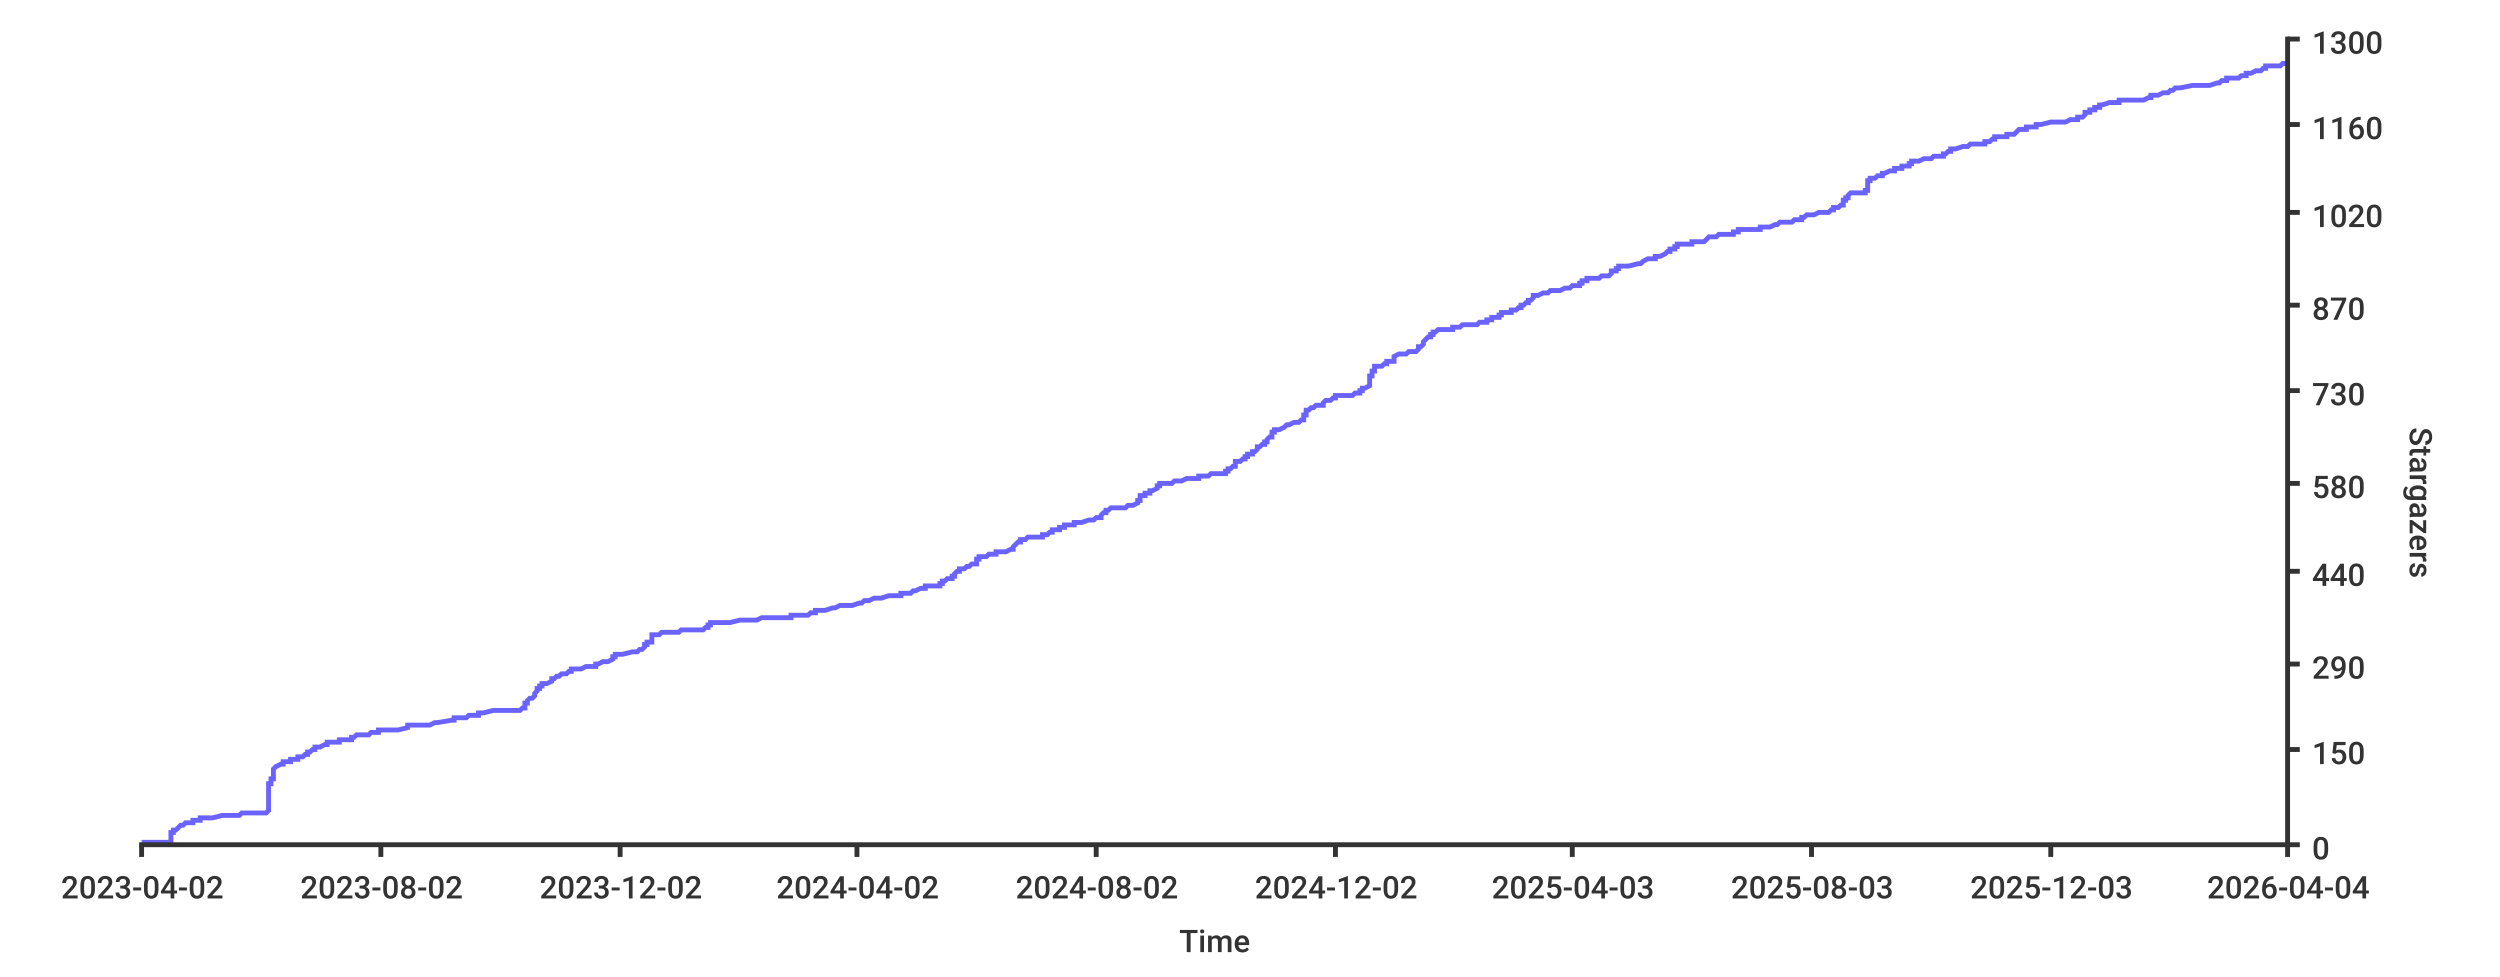
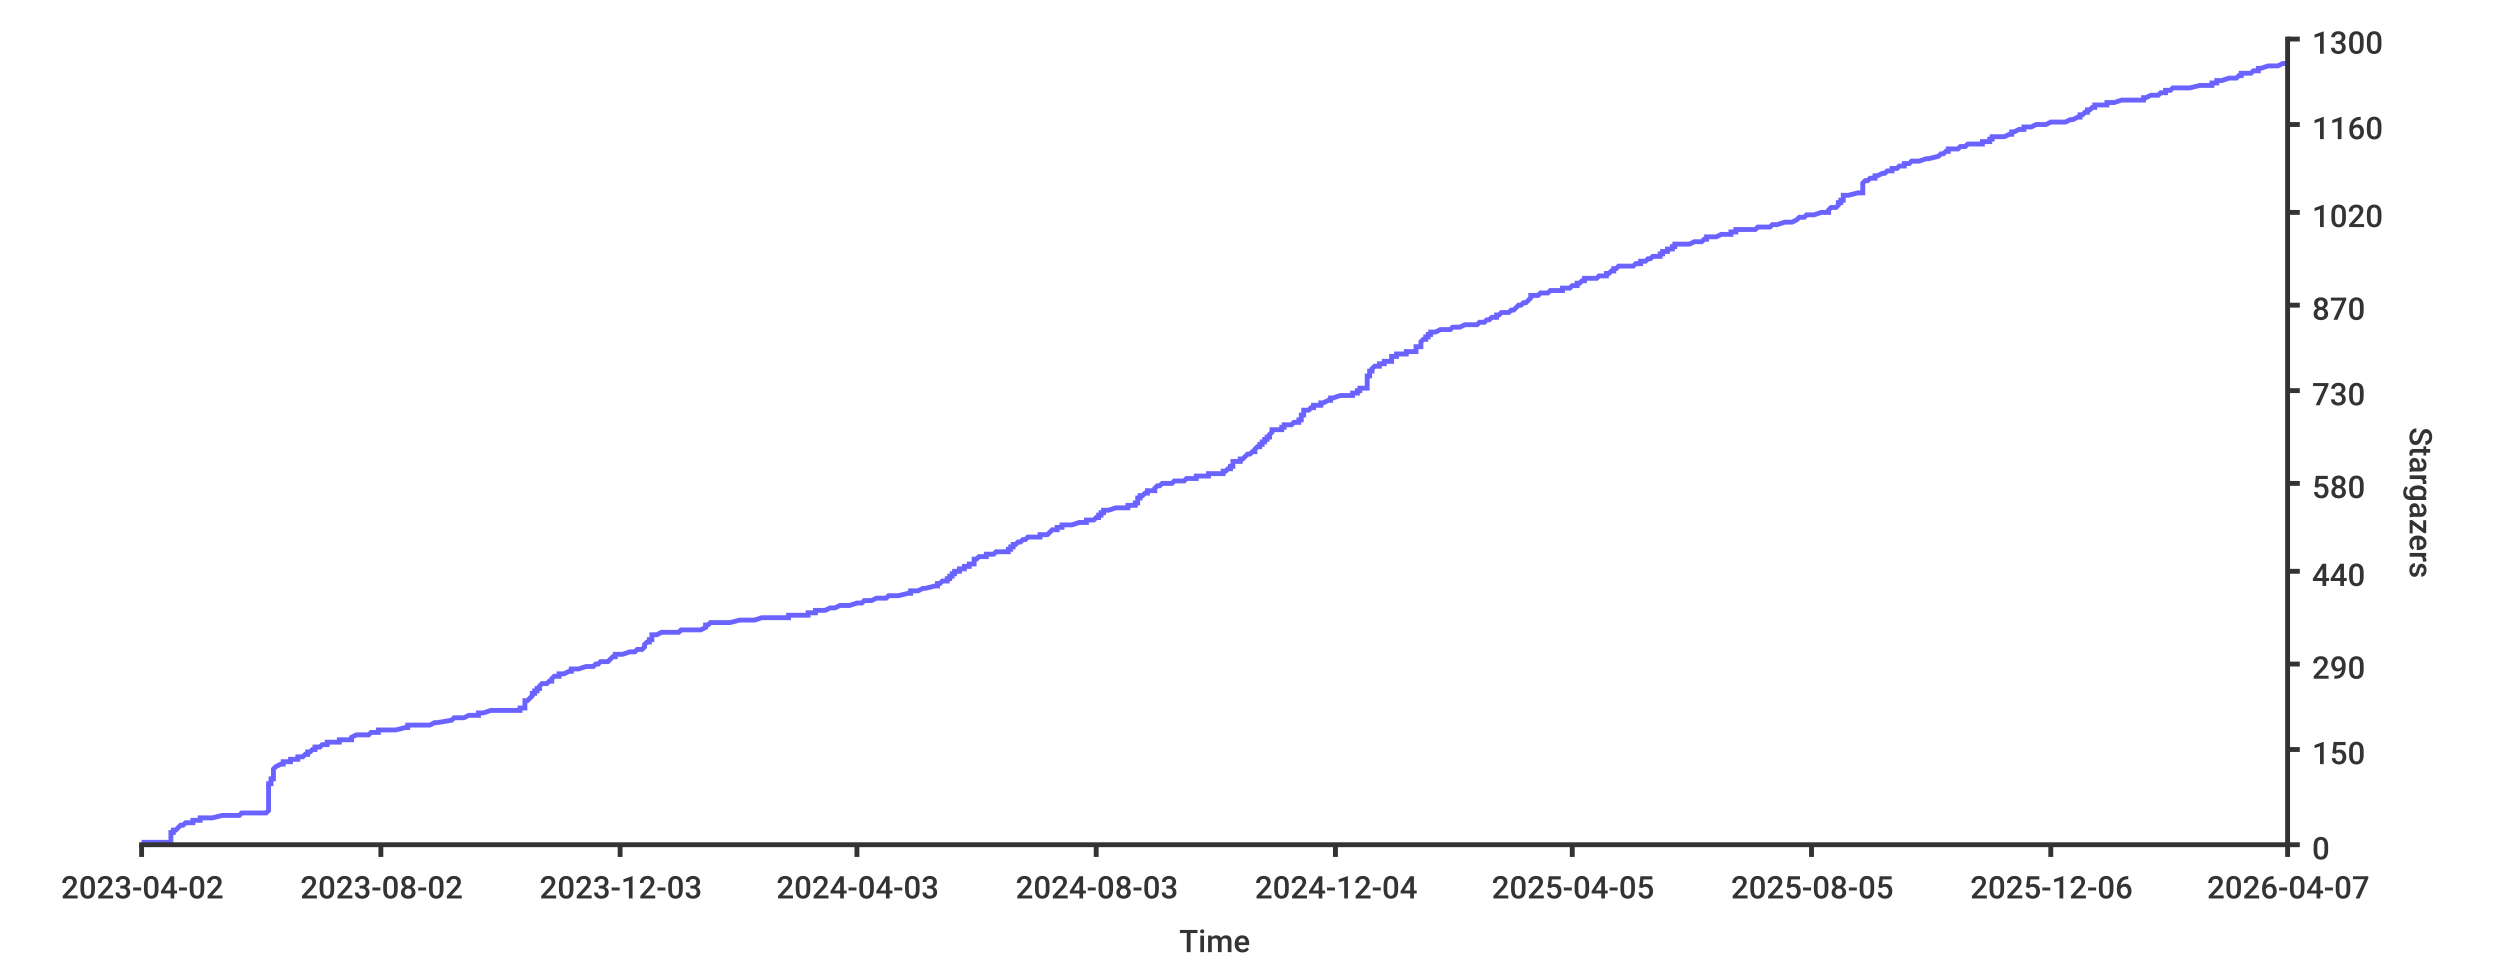
<svg xmlns="http://www.w3.org/2000/svg" width="1024px" height="400px">
  <style type="text/css">
path { fill: none; stroke: rgb(51,51,51); }
path.series { stroke: #6b63ff; }
rect.background { fill: rgb(255,255,255); stroke: none; }

text {
	stroke-width: 0;
	stroke: none;
	fill: rgba(51,51,51,1.0);
	font-size: 12.8px;
	font-family: 'Roboto Medium', sans-serif;
}
</style>
-   <rect class="background" rx="8" x="0" y="0" width="1024px" height="400px" />
-   <path class="series" d="M 58 345 L 60 345 L 70 345 L 70 344 L 70 344 L 70 344 L 70 344 L 70 343 L 70 343 L 70 343 L 70 343 L 70 342 L 70 342 L 70 342 L 70 342 L 70 341 L 70 341 L 71 341 L 71 341 L 71 340 L 71 340 L 71 340 L 72 340 L 73 339 L 73 339 L 73 339 L 73 339 L 74 338 L 75 338 L 75 338 L 75 338 L 76 337 L 79 337 L 79 337 L 79 337 L 79 336 L 79 336 L 81 336 L 82 336 L 82 335 L 84 335 L 86 335 L 87 335 L 91 334 L 93 334 L 95 334 L 98 334 L 99 333 L 108 333 L 108 333 L 109 333 L 110 332 L 110 332 L 110 332 L 110 332 L 110 331 L 110 331 L 110 331 L 110 331 L 110 330 L 110 330 L 110 330 L 110 330 L 110 329 L 110 329 L 110 329 L 110 328 L 110 328 L 110 328 L 110 328 L 110 327 L 110 327 L 110 327 L 110 327 L 110 326 L 110 326 L 110 326 L 110 326 L 110 325 L 110 325 L 110 325 L 110 325 L 110 324 L 110 324 L 110 324 L 110 324 L 110 323 L 110 323 L 110 323 L 110 323 L 110 322 L 110 322 L 110 322 L 110 322 L 110 321 L 110 321 L 111 321 L 111 321 L 111 320 L 111 320 L 111 320 L 111 320 L 111 319 L 111 319 L 112 319 L 112 319 L 112 318 L 112 318 L 112 318 L 112 318 L 112 317 L 112 317 L 112 317 L 112 317 L 112 316 L 112 316 L 112 316 L 112 316 L 112 315 L 112 315 L 112 315 L 112 315 L 113 314 L 113 314 L 113 314 L 113 314 L 115 313 L 115 313 L 115 313 L 116 313 L 116 312 L 117 312 L 119 312 L 119 311 L 121 311 L 121 311 L 122 311 L 122 310 L 123 310 L 124 310 L 124 310 L 125 309 L 125 309 L 126 309 L 126 309 L 126 308 L 127 308 L 127 308 L 127 308 L 128 307 L 128 307 L 129 307 L 129 307 L 129 306 L 129 306 L 130 306 L 131 306 L 133 305 L 133 305 L 134 305 L 134 305 L 134 304 L 134 304 L 135 304 L 139 304 L 139 303 L 140 303 L 144 303 L 144 303 L 144 302 L 144 302 L 144 302 L 145 302 L 146 301 L 146 301 L 147 301 L 151 301 L 152 300 L 153 300 L 154 300 L 155 300 L 155 299 L 156 299 L 159 299 L 163 299 L 167 298 L 167 298 L 167 298 L 167 298 L 167 297 L 174 297 L 176 297 L 176 297 L 178 296 L 179 296 L 179 296 L 185 295 L 185 295 L 185 295 L 186 295 L 186 294 L 189 294 L 190 294 L 191 294 L 192 293 L 195 293 L 196 293 L 196 293 L 196 292 L 196 292 L 197 292 L 198 292 L 202 291 L 209 291 L 212 291 L 213 291 L 214 290 L 215 290 L 215 290 L 215 290 L 215 289 L 215 289 L 215 289 L 215 289 L 215 288 L 215 288 L 216 288 L 216 288 L 216 287 L 216 287 L 216 287 L 216 287 L 217 286 L 218 286 L 218 286 L 218 286 L 219 285 L 219 285 L 219 285 L 219 285 L 219 284 L 219 284 L 219 284 L 219 284 L 220 283 L 220 283 L 220 283 L 220 283 L 220 282 L 220 282 L 221 282 L 221 282 L 221 281 L 222 281 L 222 281 L 222 281 L 222 280 L 223 280 L 223 280 L 224 280 L 226 279 L 226 279 L 226 279 L 226 278 L 226 278 L 226 278 L 227 278 L 228 277 L 228 277 L 229 277 L 229 277 L 230 276 L 231 276 L 232 276 L 232 276 L 233 275 L 233 275 L 234 275 L 234 275 L 234 274 L 237 274 L 238 274 L 238 274 L 240 273 L 241 273 L 243 273 L 244 273 L 244 272 L 245 272 L 245 272 L 245 272 L 247 271 L 248 271 L 249 271 L 249 271 L 251 270 L 251 270 L 251 270 L 251 270 L 251 269 L 251 269 L 251 269 L 252 269 L 252 268 L 252 268 L 253 268 L 255 268 L 259 267 L 259 267 L 259 267 L 261 267 L 262 266 L 262 266 L 263 266 L 263 266 L 264 265 L 264 265 L 264 265 L 264 265 L 264 264 L 264 264 L 265 264 L 265 264 L 265 263 L 267 263 L 267 263 L 267 262 L 267 262 L 267 262 L 267 262 L 267 261 L 267 261 L 267 261 L 267 261 L 267 260 L 267 260 L 267 260 L 270 260 L 271 259 L 271 259 L 272 259 L 278 259 L 279 258 L 281 258 L 283 258 L 288 258 L 289 257 L 289 257 L 289 257 L 290 257 L 290 256 L 290 256 L 290 256 L 291 256 L 291 255 L 296 255 L 297 255 L 299 255 L 303 254 L 306 254 L 308 254 L 310 254 L 312 253 L 312 253 L 318 253 L 324 253 L 324 252 L 328 252 L 328 252 L 331 252 L 332 251 L 334 251 L 334 251 L 334 251 L 334 250 L 336 250 L 337 250 L 338 250 L 341 249 L 341 249 L 342 249 L 342 249 L 344 248 L 347 248 L 347 248 L 349 248 L 352 247 L 352 247 L 352 247 L 353 247 L 354 246 L 354 246 L 356 246 L 358 245 L 359 245 L 361 245 L 361 245 L 364 244 L 365 244 L 366 244 L 369 244 L 369 243 L 372 243 L 373 243 L 373 243 L 374 242 L 374 242 L 375 242 L 375 242 L 377 241 L 379 241 L 379 241 L 379 241 L 379 240 L 384 240 L 384 240 L 385 240 L 385 239 L 385 239 L 386 239 L 386 239 L 386 238 L 386 238 L 387 238 L 387 238 L 388 237 L 389 237 L 389 237 L 390 237 L 390 236 L 390 236 L 390 236 L 391 236 L 391 235 L 391 235 L 391 235 L 391 235 L 392 234 L 392 234 L 393 234 L 393 234 L 393 233 L 394 233 L 394 233 L 395 233 L 396 232 L 396 232 L 396 232 L 397 232 L 398 231 L 398 231 L 398 231 L 400 231 L 400 230 L 400 230 L 400 230 L 400 229 L 400 229 L 400 229 L 401 229 L 401 228 L 402 228 L 404 228 L 404 228 L 405 227 L 405 227 L 407 227 L 408 227 L 408 226 L 409 226 L 411 226 L 412 226 L 414 225 L 414 225 L 414 225 L 415 225 L 415 224 L 415 224 L 415 224 L 415 224 L 416 223 L 416 223 L 416 223 L 416 223 L 417 222 L 418 222 L 418 222 L 418 222 L 418 221 L 420 221 L 420 221 L 420 221 L 421 220 L 422 220 L 423 220 L 427 220 L 427 219 L 427 219 L 427 219 L 429 219 L 430 218 L 430 218 L 430 218 L 431 218 L 431 217 L 432 217 L 434 217 L 434 217 L 434 216 L 434 216 L 436 216 L 436 216 L 436 215 L 436 215 L 438 215 L 440 215 L 440 214 L 443 214 L 443 214 L 443 214 L 446 213 L 446 213 L 448 213 L 449 212 L 450 212 L 451 212 L 451 212 L 451 211 L 451 211 L 451 211 L 451 211 L 452 210 L 452 210 L 452 210 L 453 210 L 453 209 L 453 209 L 454 209 L 454 209 L 455 208 L 458 208 L 458 208 L 461 208 L 462 207 L 463 207 L 463 207 L 464 207 L 466 206 L 466 206 L 466 206 L 466 206 L 466 205 L 466 205 L 467 205 L 467 205 L 467 204 L 467 204 L 467 204 L 467 204 L 467 203 L 468 203 L 468 203 L 469 203 L 469 202 L 470 202 L 470 202 L 471 202 L 471 201 L 471 201 L 471 201 L 472 201 L 474 200 L 474 200 L 474 200 L 474 200 L 474 199 L 475 199 L 475 199 L 475 199 L 475 198 L 477 198 L 478 198 L 480 198 L 481 197 L 482 197 L 484 197 L 486 196 L 487 196 L 488 196 L 491 196 L 491 195 L 491 195 L 494 195 L 495 195 L 496 194 L 496 194 L 496 194 L 502 194 L 502 193 L 502 193 L 502 193 L 503 193 L 503 192 L 504 192 L 504 192 L 504 192 L 505 191 L 505 191 L 505 191 L 506 191 L 506 190 L 506 190 L 506 190 L 506 190 L 506 189 L 506 189 L 507 189 L 508 189 L 509 188 L 509 188 L 509 188 L 510 188 L 510 187 L 511 187 L 511 187 L 511 187 L 511 186 L 512 186 L 512 186 L 513 186 L 513 185 L 514 185 L 514 185 L 514 185 L 515 184 L 515 184 L 515 184 L 515 184 L 515 183 L 516 183 L 516 183 L 516 183 L 517 182 L 517 182 L 518 182 L 518 182 L 518 181 L 518 181 L 518 181 L 519 181 L 519 180 L 519 180 L 519 180 L 520 179 L 520 179 L 520 179 L 521 179 L 521 178 L 521 178 L 521 178 L 521 178 L 521 177 L 522 177 L 522 177 L 522 177 L 522 176 L 522 176 L 523 176 L 524 176 L 526 175 L 526 175 L 526 175 L 526 175 L 527 174 L 527 174 L 528 174 L 528 174 L 530 173 L 531 173 L 531 173 L 532 173 L 533 172 L 533 172 L 534 172 L 534 172 L 534 171 L 534 171 L 534 171 L 534 171 L 534 170 L 534 170 L 534 170 L 535 170 L 535 169 L 535 169 L 535 169 L 535 169 L 535 168 L 536 168 L 536 168 L 536 168 L 537 167 L 538 167 L 538 167 L 538 167 L 539 166 L 539 166 L 539 166 L 542 166 L 542 165 L 542 165 L 542 165 L 542 165 L 543 164 L 545 164 L 545 164 L 546 163 L 546 163 L 546 163 L 547 163 L 547 162 L 550 162 L 552 162 L 554 162 L 555 161 L 555 161 L 556 161 L 557 161 L 557 160 L 557 160 L 557 160 L 558 160 L 558 159 L 558 159 L 558 159 L 559 159 L 561 158 L 561 158 L 561 158 L 561 158 L 561 157 L 561 157 L 561 157 L 561 157 L 561 156 L 561 156 L 561 156 L 561 156 L 561 155 L 561 155 L 561 155 L 561 155 L 561 154 L 562 154 L 562 154 L 562 154 L 562 153 L 562 153 L 562 153 L 562 153 L 562 152 L 562 152 L 562 152 L 563 152 L 563 151 L 563 151 L 563 151 L 563 151 L 563 150 L 564 150 L 565 150 L 566 150 L 567 149 L 567 149 L 568 149 L 568 149 L 568 148 L 568 148 L 570 148 L 571 148 L 571 147 L 571 147 L 571 147 L 571 146 L 571 146 L 571 146 L 571 146 L 573 145 L 573 145 L 573 145 L 576 145 L 577 144 L 578 144 L 579 144 L 580 144 L 581 143 L 581 143 L 581 143 L 581 143 L 581 142 L 582 142 L 582 142 L 582 142 L 583 141 L 583 141 L 583 141 L 583 141 L 583 140 L 583 140 L 583 140 L 583 140 L 584 139 L 584 139 L 584 139 L 584 139 L 585 138 L 585 138 L 586 138 L 586 138 L 586 137 L 586 137 L 587 137 L 587 137 L 587 136 L 587 136 L 588 136 L 588 136 L 589 135 L 592 135 L 593 135 L 595 135 L 595 134 L 596 134 L 598 134 L 598 134 L 599 133 L 601 133 L 605 133 L 605 133 L 606 132 L 607 132 L 609 132 L 609 132 L 609 131 L 611 131 L 611 131 L 611 130 L 612 130 L 613 130 L 614 130 L 614 129 L 615 129 L 615 129 L 615 129 L 615 128 L 616 128 L 618 128 L 619 128 L 619 127 L 620 127 L 620 127 L 621 127 L 622 126 L 622 126 L 622 126 L 623 126 L 623 125 L 623 125 L 624 125 L 624 125 L 625 124 L 625 124 L 626 124 L 626 124 L 626 123 L 627 123 L 627 123 L 627 123 L 628 122 L 628 122 L 628 122 L 628 122 L 628 121 L 628 121 L 629 121 L 630 121 L 632 120 L 632 120 L 634 120 L 634 120 L 635 119 L 636 119 L 638 119 L 639 119 L 641 118 L 642 118 L 643 118 L 643 118 L 644 117 L 646 117 L 647 117 L 647 117 L 647 116 L 647 116 L 647 116 L 648 116 L 648 115 L 649 115 L 650 115 L 650 115 L 650 114 L 651 114 L 655 114 L 656 113 L 656 113 L 658 113 L 659 113 L 660 112 L 660 112 L 660 112 L 660 112 L 660 111 L 661 111 L 662 111 L 662 111 L 662 110 L 663 110 L 663 110 L 663 110 L 663 109 L 665 109 L 667 109 L 667 109 L 671 108 L 671 108 L 671 108 L 672 108 L 673 107 L 673 107 L 673 107 L 673 107 L 675 106 L 676 106 L 678 106 L 678 106 L 678 105 L 678 105 L 679 105 L 680 105 L 682 104 L 682 104 L 682 104 L 682 104 L 683 103 L 683 103 L 683 103 L 684 103 L 684 102 L 684 102 L 685 102 L 686 102 L 686 101 L 687 101 L 687 101 L 687 101 L 687 100 L 688 100 L 690 100 L 693 100 L 693 99 L 696 99 L 696 99 L 698 99 L 699 98 L 699 98 L 699 98 L 700 97 L 701 97 L 702 97 L 703 97 L 704 96 L 706 96 L 710 96 L 710 96 L 710 95 L 711 95 L 711 95 L 712 95 L 712 94 L 712 94 L 719 94 L 721 94 L 721 93 L 722 93 L 723 93 L 725 93 L 727 92 L 727 92 L 727 92 L 728 92 L 729 91 L 733 91 L 734 91 L 734 91 L 735 90 L 737 90 L 738 90 L 738 90 L 738 89 L 738 89 L 739 89 L 739 89 L 740 88 L 742 88 L 743 88 L 743 88 L 745 87 L 748 87 L 749 87 L 749 87 L 750 86 L 751 86 L 751 86 L 751 86 L 751 85 L 751 85 L 751 85 L 753 85 L 754 84 L 754 84 L 754 84 L 755 84 L 755 83 L 755 83 L 755 83 L 755 83 L 755 82 L 755 82 L 756 82 L 756 82 L 756 81 L 756 81 L 757 81 L 757 80 L 757 80 L 757 80 L 757 80 L 758 79 L 762 79 L 763 79 L 764 79 L 764 78 L 764 78 L 764 78 L 765 78 L 765 77 L 765 77 L 765 77 L 765 77 L 765 76 L 765 76 L 765 76 L 765 76 L 765 75 L 765 75 L 765 75 L 765 75 L 765 74 L 766 74 L 766 74 L 766 74 L 766 73 L 767 73 L 767 73 L 768 73 L 769 72 L 770 72 L 770 72 L 771 72 L 771 71 L 772 71 L 772 71 L 772 71 L 774 70 L 775 70 L 775 70 L 776 70 L 776 69 L 777 69 L 777 69 L 779 69 L 779 68 L 780 68 L 780 68 L 782 68 L 782 67 L 782 67 L 783 67 L 783 67 L 783 66 L 784 66 L 785 66 L 786 66 L 788 65 L 791 65 L 791 65 L 792 64 L 795 64 L 795 64 L 796 64 L 796 63 L 796 63 L 796 63 L 797 63 L 798 62 L 799 62 L 799 62 L 799 62 L 799 61 L 800 61 L 800 61 L 801 61 L 804 60 L 804 60 L 805 60 L 806 60 L 807 59 L 807 59 L 812 59 L 813 59 L 813 58 L 814 58 L 814 58 L 815 58 L 816 57 L 817 57 L 817 57 L 817 57 L 817 56 L 817 56 L 820 56 L 822 56 L 822 55 L 824 55 L 825 55 L 825 55 L 826 54 L 826 54 L 826 54 L 826 54 L 827 53 L 828 53 L 828 53 L 830 53 L 830 52 L 830 52 L 831 52 L 834 52 L 834 51 L 835 51 L 835 51 L 836 51 L 840 50 L 842 50 L 846 50 L 846 50 L 848 49 L 850 49 L 850 49 L 851 49 L 851 48 L 853 48 L 853 48 L 854 47 L 854 47 L 854 47 L 854 47 L 854 46 L 856 46 L 856 46 L 856 46 L 856 45 L 857 45 L 858 45 L 858 45 L 858 44 L 859 44 L 859 44 L 860 44 L 860 43 L 860 43 L 860 43 L 861 43 L 864 42 L 865 42 L 865 42 L 868 42 L 868 41 L 871 41 L 877 41 L 878 41 L 880 40 L 880 40 L 881 40 L 881 40 L 881 39 L 883 39 L 884 39 L 884 39 L 886 38 L 887 38 L 887 38 L 888 38 L 889 37 L 889 37 L 889 37 L 890 37 L 891 36 L 892 36 L 892 36 L 893 36 L 898 35 L 902 35 L 902 35 L 905 35 L 908 34 L 908 34 L 908 34 L 909 34 L 910 33 L 910 33 L 911 33 L 912 33 L 912 32 L 915 32 L 917 32 L 918 31 L 919 31 L 919 31 L 920 31 L 920 30 L 920 30 L 920 30 L 922 30 L 924 29 L 925 29 L 926 29 L 926 29 L 927 28 L 927 28 L 927 28 L 928 28 L 928 27 L 930 27 L 932 27 L 934 27 L 935 26 L 937 26 L 937 26" stroke-width="2" />
+   <rect x="0" y="0" width="1024px" height="400px" class="background" rx="8" />
+   <path stroke-width="2" class="series" d="M 58 345 L 60 345 L 70 345 L 70 344 L 70 344 L 70 344 L 70 344 L 70 343 L 70 343 L 70 343 L 70 343 L 70 342 L 70 342 L 70 342 L 70 342 L 70 341 L 70 341 L 71 341 L 71 341 L 71 340 L 71 340 L 71 340 L 72 340 L 73 339 L 73 339 L 73 339 L 73 339 L 74 338 L 75 338 L 75 338 L 75 338 L 76 337 L 79 337 L 79 337 L 79 337 L 79 336 L 79 336 L 81 336 L 82 336 L 82 335 L 84 335 L 86 335 L 87 335 L 91 334 L 93 334 L 95 334 L 98 334 L 99 333 L 108 333 L 108 333 L 109 333 L 110 332 L 110 332 L 110 332 L 110 332 L 110 331 L 110 331 L 110 331 L 110 331 L 110 330 L 110 330 L 110 330 L 110 330 L 110 329 L 110 329 L 110 329 L 110 328 L 110 328 L 110 328 L 110 328 L 110 327 L 110 327 L 110 327 L 110 327 L 110 326 L 110 326 L 110 326 L 110 326 L 110 325 L 110 325 L 110 325 L 110 325 L 110 324 L 110 324 L 110 324 L 110 324 L 110 323 L 110 323 L 110 323 L 110 323 L 110 322 L 110 322 L 110 322 L 110 322 L 110 321 L 110 321 L 111 321 L 111 321 L 111 320 L 111 320 L 111 320 L 111 320 L 111 319 L 111 319 L 112 319 L 112 319 L 112 318 L 112 318 L 112 318 L 112 318 L 112 317 L 112 317 L 112 317 L 112 317 L 112 316 L 112 316 L 112 316 L 112 316 L 112 315 L 112 315 L 112 315 L 112 315 L 113 314 L 113 314 L 113 314 L 113 314 L 115 313 L 115 313 L 115 313 L 116 313 L 116 312 L 117 312 L 119 312 L 119 311 L 121 311 L 121 311 L 122 311 L 122 310 L 123 310 L 124 310 L 124 310 L 125 309 L 125 309 L 126 309 L 126 309 L 126 308 L 126 308 L 127 308 L 127 308 L 128 307 L 128 307 L 128 307 L 129 307 L 129 306 L 129 306 L 130 306 L 131 306 L 132 305 L 133 305 L 133 305 L 134 305 L 134 304 L 134 304 L 135 304 L 139 304 L 139 303 L 140 303 L 144 303 L 144 303 L 144 302 L 144 302 L 144 302 L 144 302 L 146 301 L 146 301 L 146 301 L 151 301 L 152 300 L 153 300 L 154 300 L 155 300 L 155 299 L 156 299 L 159 299 L 162 299 L 166 298 L 167 298 L 167 298 L 167 298 L 167 297 L 173 297 L 176 297 L 176 297 L 178 296 L 178 296 L 179 296 L 185 295 L 185 295 L 185 295 L 185 295 L 186 294 L 188 294 L 190 294 L 190 294 L 192 293 L 195 293 L 195 293 L 196 293 L 196 292 L 196 292 L 196 292 L 198 292 L 201 291 L 209 291 L 212 291 L 213 291 L 213 290 L 215 290 L 215 290 L 215 290 L 215 289 L 215 289 L 215 289 L 215 289 L 215 288 L 215 288 L 215 288 L 215 288 L 215 287 L 215 287 L 216 287 L 216 287 L 217 286 L 217 286 L 217 286 L 217 286 L 218 285 L 218 285 L 218 285 L 218 285 L 218 284 L 218 284 L 218 284 L 219 284 L 219 283 L 220 283 L 220 283 L 220 283 L 220 282 L 220 282 L 220 282 L 221 282 L 221 281 L 221 281 L 221 281 L 221 281 L 222 280 L 223 280 L 223 280 L 224 280 L 225 279 L 225 279 L 226 279 L 226 278 L 226 278 L 226 278 L 226 278 L 227 277 L 227 277 L 229 277 L 229 277 L 229 276 L 230 276 L 231 276 L 231 276 L 233 275 L 233 275 L 233 275 L 234 275 L 234 274 L 237 274 L 237 274 L 237 274 L 240 273 L 241 273 L 243 273 L 243 273 L 244 272 L 244 272 L 244 272 L 245 272 L 246 271 L 248 271 L 249 271 L 249 271 L 250 270 L 250 270 L 250 270 L 250 270 L 251 269 L 251 269 L 251 269 L 252 269 L 252 268 L 252 268 L 252 268 L 255 268 L 258 267 L 258 267 L 258 267 L 260 267 L 261 266 L 262 266 L 262 266 L 263 266 L 264 265 L 264 265 L 264 265 L 264 265 L 264 264 L 264 264 L 264 264 L 264 264 L 265 263 L 266 263 L 266 263 L 266 262 L 266 262 L 266 262 L 267 262 L 267 261 L 267 261 L 267 261 L 267 261 L 267 260 L 267 260 L 267 260 L 269 260 L 271 259 L 271 259 L 271 259 L 278 259 L 279 258 L 281 258 L 282 258 L 287 258 L 289 257 L 289 257 L 289 257 L 289 257 L 289 256 L 289 256 L 289 256 L 290 256 L 291 255 L 296 255 L 297 255 L 299 255 L 303 254 L 305 254 L 307 254 L 309 254 L 312 253 L 312 253 L 318 253 L 323 253 L 323 252 L 327 252 L 328 252 L 331 252 L 331 251 L 333 251 L 333 251 L 334 251 L 334 250 L 336 250 L 336 250 L 338 250 L 340 249 L 341 249 L 341 249 L 342 249 L 344 248 L 346 248 L 346 248 L 348 248 L 351 247 L 351 247 L 352 247 L 353 247 L 354 246 L 356 246 L 357 246 L 359 245 L 360 245 L 360 245 L 363 245 L 364 244 L 366 244 L 368 244 L 368 244 L 372 243 L 372 243 L 372 243 L 373 243 L 373 242 L 375 242 L 375 242 L 376 242 L 378 241 L 378 241 L 379 241 L 379 241 L 383 240 L 384 240 L 384 240 L 384 240 L 384 239 L 385 239 L 385 239 L 385 239 L 386 238 L 387 238 L 387 238 L 388 238 L 388 237 L 388 237 L 389 237 L 389 237 L 389 236 L 390 236 L 390 236 L 390 236 L 390 235 L 390 235 L 391 235 L 391 235 L 391 234 L 392 234 L 392 234 L 393 234 L 393 233 L 393 233 L 394 233 L 395 233 L 395 232 L 395 232 L 396 232 L 397 232 L 397 231 L 397 231 L 399 231 L 399 231 L 399 230 L 399 230 L 399 230 L 399 229 L 400 229 L 400 229 L 400 229 L 401 228 L 403 228 L 403 228 L 404 228 L 404 227 L 406 227 L 407 227 L 407 227 L 408 226 L 410 226 L 412 226 L 413 226 L 413 225 L 414 225 L 414 225 L 414 225 L 414 224 L 414 224 L 414 224 L 415 224 L 415 223 L 415 223 L 415 223 L 416 223 L 417 222 L 417 222 L 418 222 L 418 222 L 419 221 L 420 221 L 420 221 L 420 221 L 421 220 L 422 220 L 426 220 L 426 220 L 426 219 L 427 219 L 428 219 L 429 219 L 430 218 L 430 218 L 430 218 L 430 218 L 431 217 L 433 217 L 433 217 L 433 217 L 433 216 L 435 216 L 435 216 L 435 216 L 435 215 L 437 215 L 439 215 L 439 215 L 442 214 L 442 214 L 442 214 L 445 214 L 445 213 L 447 213 L 448 213 L 449 212 L 450 212 L 450 212 L 450 212 L 450 211 L 451 211 L 451 211 L 451 211 L 451 210 L 451 210 L 452 210 L 452 210 L 452 209 L 453 209 L 453 209 L 454 209 L 457 208 L 457 208 L 460 208 L 462 208 L 462 207 L 462 207 L 463 207 L 465 207 L 465 206 L 465 206 L 466 206 L 466 206 L 466 205 L 466 205 L 466 205 L 466 205 L 466 204 L 466 204 L 466 204 L 467 204 L 467 203 L 467 203 L 468 203 L 468 203 L 469 202 L 469 202 L 470 202 L 470 202 L 470 201 L 470 201 L 471 201 L 473 201 L 473 200 L 473 200 L 473 200 L 473 200 L 474 199 L 474 199 L 474 199 L 475 199 L 476 198 L 477 198 L 479 198 L 480 198 L 481 197 L 483 197 L 485 197 L 486 196 L 487 196 L 490 196 L 490 196 L 490 195 L 493 195 L 494 195 L 495 195 L 495 194 L 495 194 L 501 194 L 501 194 L 501 193 L 501 193 L 502 193 L 502 193 L 503 192 L 503 192 L 503 192 L 504 192 L 504 191 L 504 191 L 505 191 L 505 191 L 505 190 L 505 190 L 505 190 L 505 190 L 505 189 L 506 189 L 507 189 L 508 189 L 508 188 L 508 188 L 509 188 L 509 188 L 510 187 L 510 187 L 510 187 L 510 187 L 511 186 L 511 186 L 512 186 L 512 186 L 513 185 L 513 185 L 513 185 L 514 185 L 514 184 L 514 184 L 514 184 L 514 184 L 515 183 L 515 183 L 515 183 L 516 183 L 516 182 L 517 182 L 517 182 L 517 182 L 517 181 L 517 181 L 518 181 L 518 181 L 518 180 L 518 180 L 519 180 L 519 179 L 519 179 L 520 179 L 520 179 L 520 178 L 520 178 L 520 178 L 520 178 L 521 177 L 521 177 L 521 177 L 521 177 L 521 176 L 522 176 L 523 176 L 525 176 L 525 175 L 525 175 L 525 175 L 526 175 L 526 174 L 527 174 L 527 174 L 529 174 L 530 173 L 530 173 L 531 173 L 532 173 L 532 172 L 532 172 L 533 172 L 533 172 L 533 171 L 533 171 L 533 171 L 533 171 L 533 170 L 533 170 L 534 170 L 534 170 L 534 169 L 534 169 L 534 169 L 534 169 L 534 168 L 535 168 L 535 168 L 536 168 L 537 167 L 537 167 L 537 167 L 538 167 L 538 166 L 538 166 L 541 166 L 541 166 L 541 165 L 541 165 L 541 165 L 542 165 L 544 164 L 544 164 L 545 164 L 545 163 L 545 163 L 546 163 L 546 163 L 549 162 L 551 162 L 553 162 L 554 162 L 554 161 L 555 161 L 556 161 L 556 161 L 556 160 L 556 160 L 556 160 L 557 160 L 557 159 L 557 159 L 558 159 L 560 159 L 560 158 L 560 158 L 560 158 L 560 158 L 560 157 L 560 157 L 560 157 L 560 157 L 560 156 L 560 156 L 560 156 L 560 156 L 560 155 L 560 155 L 560 155 L 560 155 L 560 154 L 560 154 L 561 154 L 561 154 L 561 153 L 561 153 L 561 153 L 561 153 L 561 152 L 561 152 L 562 152 L 562 152 L 562 151 L 562 151 L 562 151 L 562 151 L 563 150 L 564 150 L 565 150 L 565 150 L 565 149 L 566 149 L 566 149 L 567 149 L 567 148 L 569 148 L 569 148 L 570 148 L 570 147 L 570 147 L 570 147 L 570 146 L 570 146 L 570 146 L 572 146 L 572 145 L 572 145 L 574 145 L 576 145 L 576 144 L 578 144 L 579 144 L 580 144 L 580 143 L 580 143 L 580 143 L 580 143 L 580 142 L 581 142 L 581 142 L 582 142 L 582 141 L 582 141 L 582 141 L 582 141 L 582 140 L 582 140 L 582 140 L 582 140 L 583 139 L 583 139 L 583 139 L 584 139 L 584 138 L 585 138 L 585 138 L 585 138 L 585 137 L 586 137 L 586 137 L 586 137 L 586 136 L 587 136 L 587 136 L 588 136 L 590 135 L 592 135 L 594 135 L 594 135 L 595 134 L 597 134 L 597 134 L 598 134 L 600 133 L 603 133 L 604 133 L 605 133 L 606 132 L 608 132 L 608 132 L 608 132 L 609 131 L 610 131 L 610 131 L 611 130 L 612 130 L 613 130 L 613 130 L 613 129 L 614 129 L 614 129 L 614 129 L 615 128 L 617 128 L 617 128 L 618 128 L 619 127 L 619 127 L 620 127 L 620 127 L 621 126 L 621 126 L 621 126 L 621 126 L 622 125 L 623 125 L 623 125 L 623 125 L 624 124 L 624 124 L 625 124 L 625 124 L 626 123 L 626 123 L 626 123 L 626 123 L 627 122 L 627 122 L 627 122 L 627 122 L 627 121 L 628 121 L 629 121 L 630 121 L 631 120 L 633 120 L 633 120 L 634 120 L 635 119 L 637 119 L 638 119 L 640 119 L 640 118 L 641 118 L 642 118 L 643 118 L 644 117 L 646 117 L 646 117 L 646 117 L 646 116 L 646 116 L 646 116 L 647 116 L 648 115 L 648 115 L 649 115 L 649 115 L 649 114 L 654 114 L 654 114 L 655 113 L 656 113 L 657 113 L 658 113 L 658 112 L 659 112 L 659 112 L 659 112 L 660 111 L 660 111 L 660 111 L 661 111 L 661 110 L 661 110 L 662 110 L 662 110 L 663 109 L 666 109 L 666 109 L 669 109 L 670 108 L 670 108 L 671 108 L 672 108 L 672 107 L 672 107 L 672 107 L 674 107 L 675 106 L 676 106 L 676 106 L 676 106 L 677 105 L 678 105 L 679 105 L 680 105 L 680 104 L 681 104 L 681 104 L 681 104 L 681 103 L 681 103 L 682 103 L 683 103 L 683 102 L 684 102 L 684 102 L 685 102 L 685 101 L 685 101 L 685 101 L 686 101 L 686 100 L 688 100 L 692 100 L 692 100 L 694 99 L 695 99 L 697 99 L 697 99 L 698 98 L 698 98 L 699 98 L 699 97 L 700 97 L 702 97 L 703 97 L 705 96 L 709 96 L 709 96 L 709 96 L 709 95 L 709 95 L 711 95 L 711 95 L 711 94 L 717 94 L 719 94 L 719 94 L 720 93 L 722 93 L 724 93 L 725 93 L 726 92 L 726 92 L 727 92 L 728 92 L 731 91 L 732 91 L 733 91 L 734 91 L 736 90 L 736 90 L 736 90 L 736 90 L 737 89 L 737 89 L 737 89 L 739 89 L 740 88 L 741 88 L 742 88 L 743 88 L 746 87 L 747 87 L 748 87 L 749 87 L 749 86 L 749 86 L 749 86 L 749 86 L 750 85 L 750 85 L 751 85 L 752 85 L 753 84 L 753 84 L 753 84 L 753 84 L 753 83 L 753 83 L 754 83 L 754 83 L 754 82 L 754 82 L 754 82 L 755 82 L 755 81 L 755 81 L 755 81 L 755 80 L 756 80 L 756 80 L 757 80 L 761 79 L 761 79 L 762 79 L 763 79 L 763 78 L 763 78 L 763 78 L 763 78 L 763 77 L 763 77 L 763 77 L 763 77 L 763 76 L 763 76 L 763 76 L 763 76 L 763 75 L 763 75 L 763 75 L 763 75 L 764 74 L 764 74 L 764 74 L 765 74 L 766 73 L 766 73 L 767 73 L 768 73 L 768 72 L 768 72 L 769 72 L 769 72 L 771 71 L 771 71 L 771 71 L 772 71 L 773 70 L 774 70 L 774 70 L 775 70 L 775 69 L 775 69 L 777 69 L 777 69 L 778 68 L 779 68 L 780 68 L 780 68 L 780 67 L 781 67 L 782 67 L 782 67 L 783 66 L 783 66 L 784 66 L 786 66 L 789 65 L 790 65 L 790 65 L 794 64 L 794 64 L 794 64 L 794 64 L 795 63 L 795 63 L 795 63 L 796 63 L 797 62 L 798 62 L 798 62 L 798 62 L 798 61 L 799 61 L 799 61 L 802 61 L 803 60 L 803 60 L 804 60 L 805 60 L 806 59 L 810 59 L 811 59 L 812 59 L 812 58 L 812 58 L 813 58 L 815 58 L 815 57 L 815 57 L 815 57 L 816 57 L 816 56 L 819 56 L 820 56 L 821 56 L 823 55 L 824 55 L 824 55 L 824 55 L 824 54 L 824 54 L 825 54 L 825 54 L 827 53 L 827 53 L 828 53 L 829 53 L 829 52 L 829 52 L 832 52 L 832 52 L 834 51 L 834 51 L 835 51 L 838 51 L 840 50 L 844 50 L 845 50 L 846 50 L 848 49 L 848 49 L 849 49 L 849 49 L 851 48 L 851 48 L 852 48 L 852 47 L 852 47 L 853 47 L 853 47 L 854 46 L 854 46 L 854 46 L 855 46 L 855 45 L 856 45 L 856 45 L 856 45 L 857 44 L 857 44 L 858 44 L 858 44 L 858 43 L 859 43 L 859 43 L 863 43 L 863 42 L 863 42 L 866 42 L 866 42 L 869 41 L 875 41 L 876 41 L 878 41 L 878 40 L 879 40 L 879 40 L 879 40 L 881 39 L 882 39 L 882 39 L 884 39 L 885 38 L 885 38 L 886 38 L 887 38 L 887 37 L 887 37 L 888 37 L 889 37 L 890 36 L 891 36 L 891 36 L 897 36 L 901 35 L 901 35 L 903 35 L 906 35 L 906 34 L 907 34 L 907 34 L 908 34 L 908 33 L 909 33 L 910 33 L 910 33 L 913 32 L 915 32 L 916 32 L 917 31 L 917 31 L 918 31 L 918 31 L 918 30 L 919 30 L 921 30 L 922 30 L 923 29 L 924 29 L 925 29 L 925 29 L 925 28 L 925 28 L 926 28 L 926 28 L 929 27 L 930 27 L 932 27 L 933 27 L 935 26 L 936 26 L 937 26" />
  <path stroke-width="2" d="M 937 346 L 937 15" />
-   <path d="M 937 346 L 942 346" stroke-width="2" />
+   <path stroke-width="2" d="M 937 346 L 942 346" />
  <text x="947" y="352">0</text>
  <path stroke-width="2" d="M 937 307 L 942 307" />
  <text x="947" y="313">150</text>
-   <path stroke-width="2" d="M 937 272 L 942 272" />
+   <path d="M 937 272 L 942 272" stroke-width="2" />
  <text x="947" y="278">290</text>
  <path stroke-width="2" d="M 937 234 L 942 234" />
  <text x="947" y="240">440</text>
-   <path stroke-width="2" d="M 937 198 L 942 198" />
+   <path d="M 937 198 L 942 198" stroke-width="2" />
  <text x="947" y="204">580</text>
  <path stroke-width="2" d="M 937 160 L 942 160" />
  <text x="947" y="166">730</text>
  <path stroke-width="2" d="M 937 125 L 942 125" />
  <text x="947" y="131">870</text>
-   <path stroke-width="2" d="M 937 87 L 942 87" />
+   <path d="M 937 87 L 942 87" stroke-width="2" />
  <text x="947" y="93">1020</text>
  <path stroke-width="2" d="M 937 51 L 942 51" />
  <text x="947" y="57">1160</text>
  <path stroke-width="2" d="M 937 16 L 942 16" />
  <text x="947" y="22">1300</text>
-   <text x="987" y="175" transform="rotate(90.00,987,175)">Stargazers</text>
+   <text transform="rotate(90.00,987,175)" x="987" y="175">Stargazers</text>
  <path stroke-width="2" d="M 57 346 L 937 346" />
-   <path d="M 58 346 L 58 351" stroke-width="2" />
+   <path stroke-width="2" d="M 58 346 L 58 351" />
  <text x="25" y="368">2023-04-02</text>
-   <path stroke-width="2" d="M 156 346 L 156 351" />
-   <text y="368" x="123">2023-08-02</text>
+   <path d="M 156 346 L 156 351" stroke-width="2" />
+   <text x="123" y="368">2023-08-02</text>
  <path stroke-width="2" d="M 254 346 L 254 351" />
-   <text x="221" y="368">2023-12-02</text>
+   <text x="221" y="368">2023-12-03</text>
  <path stroke-width="2" d="M 351 346 L 351 351" />
-   <text y="368" x="318">2024-04-02</text>
+   <text y="368" x="318">2024-04-03</text>
  <path stroke-width="2" d="M 449 346 L 449 351" />
-   <text y="368" x="416">2024-08-02</text>
+   <text x="416" y="368">2024-08-03</text>
  <path stroke-width="2" d="M 547 346 L 547 351" />
-   <text x="514" y="368">2024-12-02</text>
+   <text x="514" y="368">2024-12-04</text>
  <path stroke-width="2" d="M 644 346 L 644 351" />
-   <text x="611" y="368">2025-04-03</text>
+   <text x="611" y="368">2025-04-05</text>
  <path stroke-width="2" d="M 742 346 L 742 351" />
-   <text y="368" x="709">2025-08-03</text>
+   <text x="709" y="368">2025-08-05</text>
  <path stroke-width="2" d="M 840 346 L 840 351" />
-   <text x="807" y="368">2025-12-03</text>
-   <path stroke-width="2" d="M 937 346 L 937 351" />
-   <text x="904" y="368">2026-04-04</text>
+   <text x="807" y="368">2025-12-06</text>
+   <path d="M 937 346 L 937 351" stroke-width="2" />
+   <text x="904" y="368">2026-04-07</text>
  <text x="483" y="390">Time</text>
</svg>
